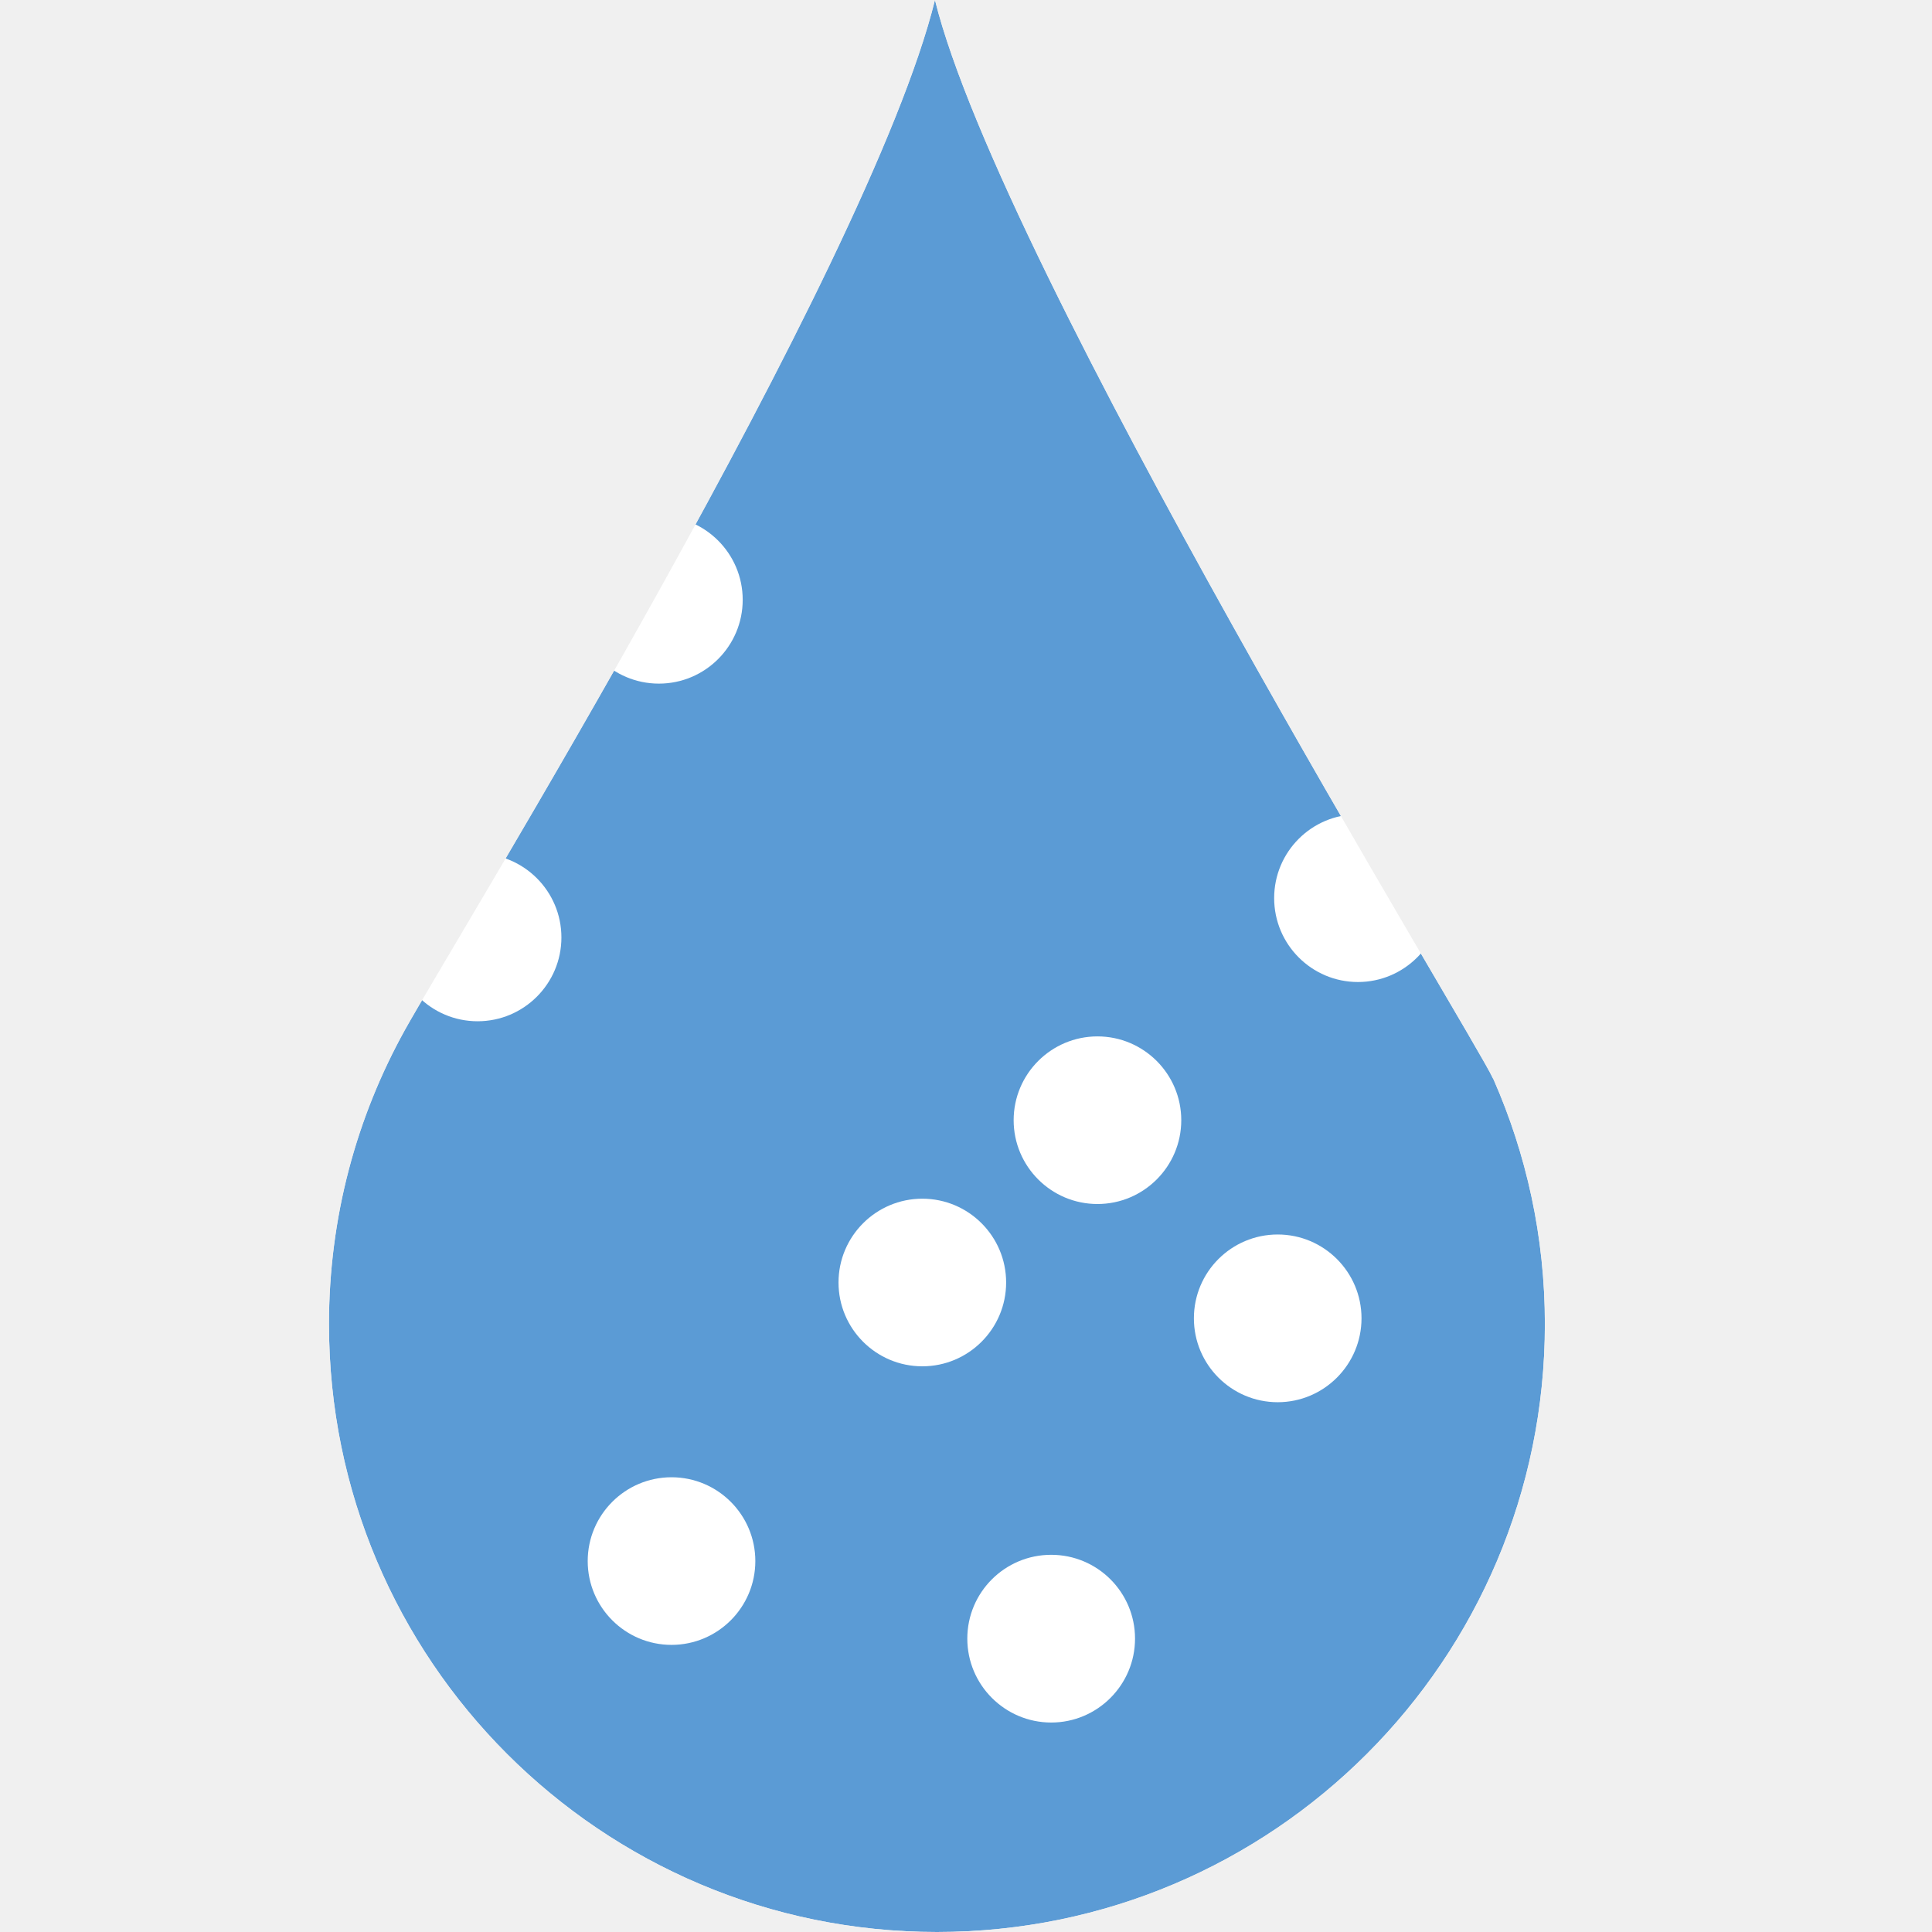
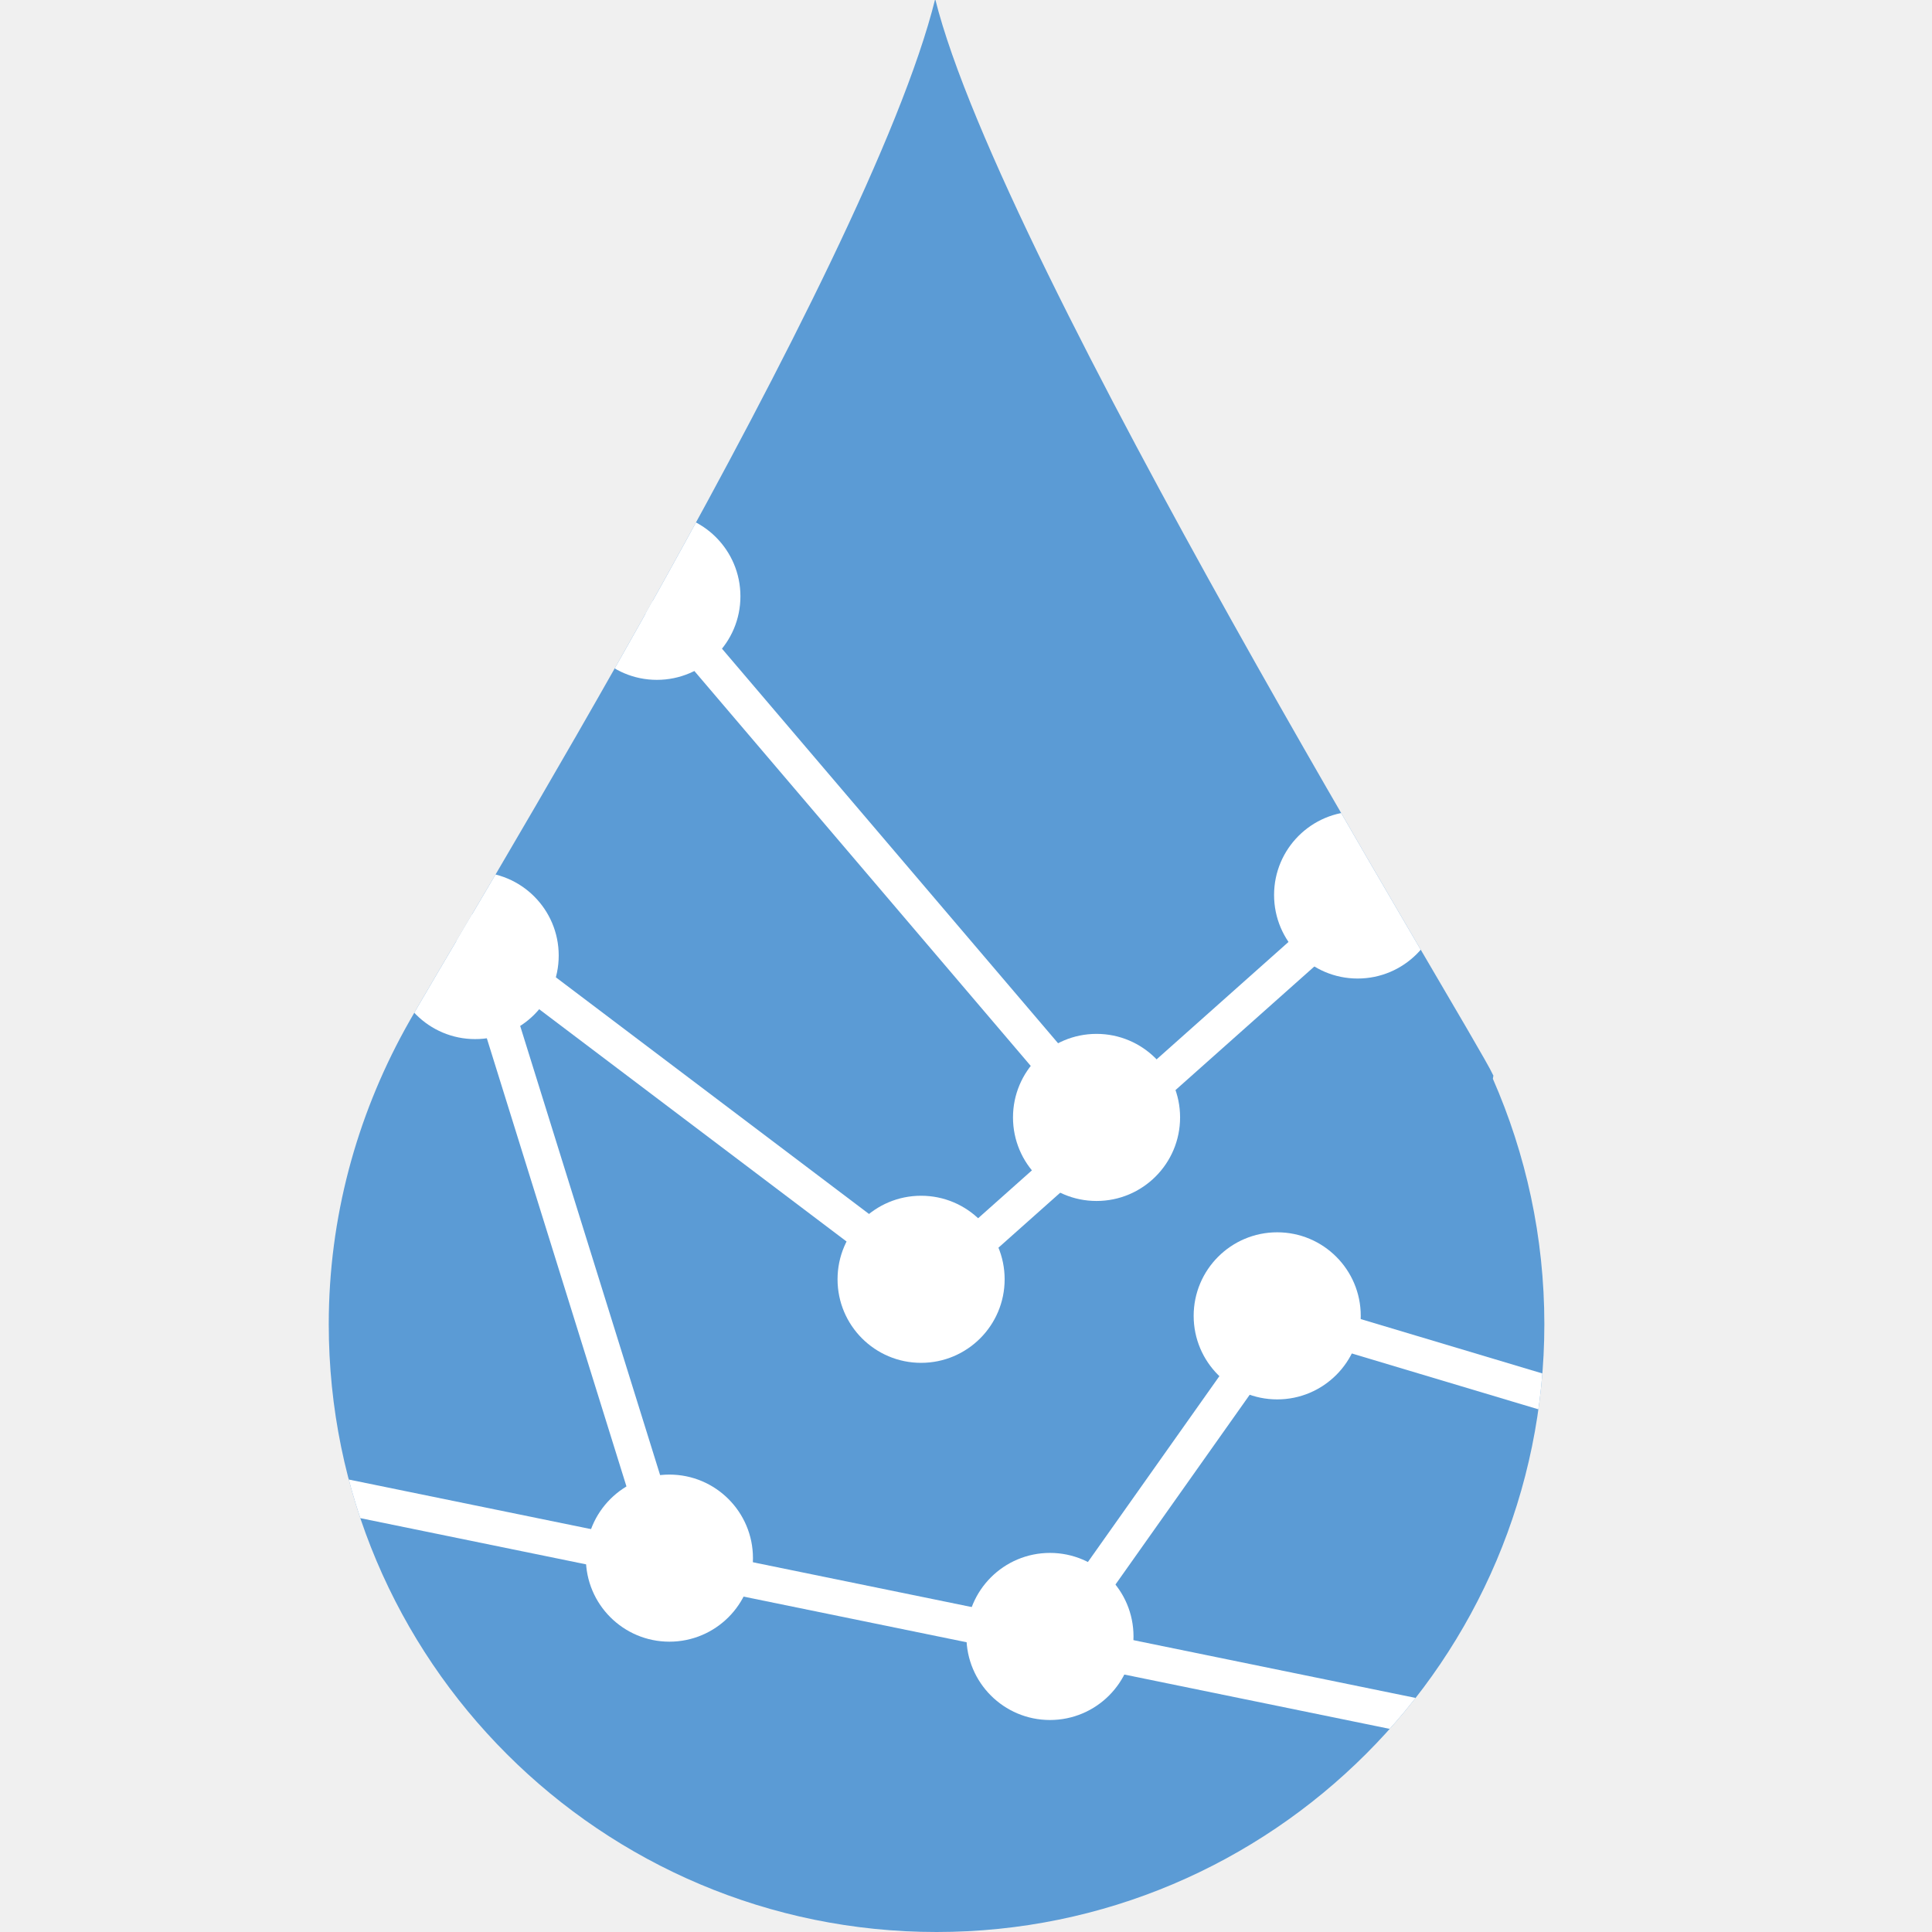
- <svg xmlns="http://www.w3.org/2000/svg" id="Layer_2" data-name="Layer 2" viewBox="0 0 185.11 185.11" version="1.1" width="185.11" height="185.11">
-   <defs id="defs1">
-     <style id="style1">
-       .cls-1 {
-         fill: #fff;
-       }
- 
-       .cls-2 {
-         fill: #5b9bd5;
-       }
-     </style>
-     <filter id="mask-powermask-path-effect26_inverse" style="color-interpolation-filters:sRGB" height="100" width="100" x="-50" y="-50">
-       <feColorMatrix id="mask-powermask-path-effect26_primitive1" values="1" type="saturate" result="fbSourceGraphic" />
-       <feColorMatrix id="mask-powermask-path-effect26_primitive2" values="-1 0 0 0 1 0 -1 0 0 1 0 0 -1 0 1 0 0 0 1 0 " in="fbSourceGraphic" />
-     </filter>
-     <mask maskUnits="userSpaceOnUse" id="mask26">
-       <path class="cls-2" d="m 111.98,103.4 c 0,0 0,-0.03 -0.05,-0.1 C 110.28,99.58 64.84,25.7 58.48,0 52.1,25.84 12.32,90.34 7.69,98.69 c -4.63,8.35 -7.27,17.95 -7.27,28.17 0,32.17 26.08,58.25 58.25,58.25 32.17,0 58.25,-26.08 58.25,-58.25 0,-8.35 -1.77,-16.28 -4.93,-23.46" id="path26" style="fill:#ffffff;fill-opacity:1" />
-     </mask>
+ <svg xmlns="http://www.w3.org/2000/svg" xmlns:xlink="http://www.w3.org/1999/xlink" viewBox="0 0 185 185">
+   <defs>
+     <clipPath id="cp1">
+       <path d="m143 103s0-0.03-0.05-0.1c-1.65-3.72-47.1-77.6-53.4-103-6.38 25.8-46.2 90.3-50.8 98.7s-7.27 18-7.27 28.2c0 32.2 26.1 58.2 58.2 58.2s58.2-26.1 58.2-58.2c0-8.35-1.77-16.3-4.93-23.5" />
+     </clipPath>
  </defs>
-   <g id="Layer_1-2" data-name="Layer 1" transform="translate(31.10028)" mask="url(#mask26)">
-     <g id="g22">
-       <path class="cls-2" d="m 111.98,103.4 c 0,0 0,-0.03 -0.05,-0.1 C 110.28,99.58 64.84,25.7 58.48,0 52.1,25.84 12.32,90.34 7.69,98.69 c -4.63,8.35 -7.27,17.95 -7.27,28.17 0,32.17 26.08,58.25 58.25,58.25 32.17,0 58.25,-26.08 58.25,-58.25 0,-8.35 -1.77,-16.28 -4.93,-23.46" id="path1" />
-       <path class="cls-1" x="49.54" y="43.83" width="3.42" height="72.63" transform="rotate(-40.28,51.24218,80.13603)" id="rect1" />
-       <path class="cls-1" x="49.66" y="98.44" width="67.65" height="3.42" transform="rotate(-42.2,83.49081,100.1465)" id="rect2" />
-       <path class="cls-1" x="51.79" y="99.45" width="3.42" height="108.51" transform="rotate(-78.45,53.49333,153.7052)" id="rect3" />
-       <path class="cls-1" x="21.66" y="84.56" width="3.42" height="66.51" transform="rotate(-17.28,23.37223,117.8115)" id="rect4" />
-       <path class="cls-1" x="61.57" y="139.73" width="38.12" height="3.42" transform="rotate(-54.73,80.62017,141.4404)" id="rect5" />
-       <path class="cls-1" x="103.44" y="114.2" width="3.42" height="31.99" transform="rotate(-74.33,105.1538,130.2013)" id="rect6" />
-       <path class="cls-1" x="34.25" y="79.38" width="3.42" height="53.93" transform="rotate(-52.19,35.97071,106.3468)" id="rect7" />
-       <path class="cls-1" d="m 80.58,107.33 c 0,3.61 -2.92,6.53 -6.53,6.53 -3.61,0 -6.53,-2.92 -6.53,-6.53 0,-3.61 2.92,-6.53 6.53,-6.53 3.61,0 6.53,2.92 6.53,6.53" id="path7" />
-       <path class="cls-1" d="m 74.05,115.36 c -4.43,0 -8.03,-3.6 -8.03,-8.03 0,-4.43 3.6,-8.03 8.03,-8.03 4.43,0 8.03,3.6 8.03,8.03 0,4.43 -3.6,8.03 -8.03,8.03 m 0,-13.06 c -2.77,0 -5.03,2.26 -5.03,5.03 0,2.77 2.26,5.03 5.03,5.03 2.77,0 5.03,-2.26 5.03,-5.03 0,-2.77 -2.26,-5.03 -5.03,-5.03" id="path8" />
-       <path class="cls-1" d="m 63.8,122.87 c 0,3.61 -2.93,6.53 -6.53,6.53 -3.6,0 -6.53,-2.92 -6.53,-6.53 0,-3.61 2.92,-6.53 6.53,-6.53 3.61,0 6.53,2.92 6.53,6.53" id="path9" />
-       <path class="cls-1" d="m 57.27,130.91 c -4.43,0 -8.03,-3.6 -8.03,-8.03 0,-4.43 3.6,-8.03 8.03,-8.03 4.43,0 8.03,3.6 8.03,8.03 0,4.43 -3.6,8.03 -8.03,8.03 m 0,-13.06 c -2.77,0 -5.03,2.26 -5.03,5.03 0,2.77 2.26,5.03 5.03,5.03 2.77,0 5.03,-2.26 5.03,-5.03 0,-2.77 -2.26,-5.03 -5.03,-5.03" id="path10" />
-       <path class="cls-1" d="m 21.19,89.82 c 0,3.61 -2.93,6.53 -6.53,6.53 -3.6,0 -6.53,-2.92 -6.53,-6.53 0,-3.61 2.92,-6.53 6.53,-6.53 3.61,0 6.53,2.92 6.53,6.53" id="path11" />
-       <path class="cls-1" d="m 14.66,97.85 c -4.43,0 -8.03,-3.6 -8.03,-8.03 0,-4.43 3.6,-8.03 8.03,-8.03 4.43,0 8.03,3.6 8.03,8.03 0,4.43 -3.6,8.03 -8.03,8.03 m 0,-13.06 c -2.77,0 -5.03,2.26 -5.03,5.03 0,2.77 2.26,5.03 5.03,5.03 2.77,0 5.03,-2.26 5.03,-5.03 0,-2.77 -2.26,-5.03 -5.03,-5.03" id="path12" />
-       <path class="cls-1" d="m 105.54,86.06 c 0,3.61 -2.93,6.53 -6.53,6.53 -3.6,0 -6.53,-2.92 -6.53,-6.53 0,-3.61 2.92,-6.53 6.53,-6.53 3.61,0 6.53,2.92 6.53,6.53" id="path13" />
-       <path class="cls-1" d="m 99.01,94.09 c -4.43,0 -8.03,-3.6 -8.03,-8.04 0,-4.44 3.6,-8.03 8.03,-8.03 4.43,0 8.03,3.6 8.03,8.03 0,4.43 -3.6,8.04 -8.03,8.04 m 0,-13.06 c -2.77,0 -5.03,2.26 -5.03,5.03 0,2.77 2.26,5.03 5.03,5.03 2.77,0 5.03,-2.26 5.03,-5.03 0,-2.77 -2.26,-5.03 -5.03,-5.03" id="path14" />
-       <path class="cls-1" d="m 39.78,149.57 c 0,3.61 -2.92,6.53 -6.53,6.53 -3.61,0 -6.53,-2.92 -6.53,-6.53 0,-3.61 2.92,-6.53 6.53,-6.53 3.61,0 6.53,2.92 6.53,6.53" id="path15" />
-       <path class="cls-1" d="m 33.24,157.6 c -4.43,0 -8.03,-3.6 -8.03,-8.03 0,-4.43 3.6,-8.03 8.03,-8.03 4.43,0 8.03,3.6 8.03,8.03 0,4.43 -3.6,8.03 -8.03,8.03 m 0,-13.06 c -2.77,0 -5.03,2.26 -5.03,5.03 0,2.77 2.26,5.03 5.03,5.03 2.77,0 5.03,-2.26 5.03,-5.03 0,-2.77 -2.26,-5.03 -5.03,-5.03" id="path16" />
-       <path class="cls-1" d="m 76.15,157 c 0,3.61 -2.93,6.53 -6.53,6.53 -3.6,0 -6.53,-2.92 -6.53,-6.53 0,-3.61 2.92,-6.53 6.53,-6.53 3.61,0 6.53,2.92 6.53,6.53" id="path17" />
-       <path class="cls-1" d="m 69.62,165.04 c -4.43,0 -8.04,-3.6 -8.04,-8.04 0,-4.44 3.6,-8.03 8.04,-8.03 4.44,0 8.03,3.6 8.03,8.03 0,4.43 -3.6,8.04 -8.03,8.04 m 0,-13.06 c -2.77,0 -5.03,2.26 -5.03,5.03 0,2.77 2.26,5.03 5.03,5.03 2.77,0 5.03,-2.26 5.03,-5.03 0,-2.77 -2.26,-5.03 -5.03,-5.03" id="path18" />
-       <path class="cls-1" d="m 97.85,126.32 c 0,3.61 -2.92,6.53 -6.53,6.53 -3.61,0 -6.53,-2.92 -6.53,-6.53 0,-3.61 2.92,-6.53 6.53,-6.53 3.61,0 6.53,2.92 6.53,6.53" id="path19" />
-       <path class="cls-1" d="m 91.32,134.35 c -4.43,0 -8.03,-3.6 -8.03,-8.04 0,-4.44 3.6,-8.03 8.03,-8.03 4.43,0 8.03,3.6 8.03,8.03 0,4.43 -3.6,8.04 -8.03,8.04 m 0,-13.06 c -2.77,0 -5.03,2.26 -5.03,5.03 0,2.77 2.26,5.03 5.03,5.03 2.77,0 5.03,-2.26 5.03,-5.03 0,-2.77 -2.26,-5.03 -5.03,-5.03" id="path20" />
-       <path class="cls-1" d="m 38.56,57.47 c 0,3.61 -2.92,6.53 -6.53,6.53 -3.61,0 -6.53,-2.92 -6.53,-6.53 0,-3.61 2.92,-6.53 6.53,-6.53 3.61,0 6.53,2.92 6.53,6.53" id="path21" />
-       <path class="cls-1" d="M 32.03,65.5 C 27.6,65.5 24,61.9 24,57.47 c 0,-4.43 3.6,-8.03 8.03,-8.03 4.43,0 8.03,3.6 8.03,8.03 0,4.43 -3.6,8.03 -8.03,8.03 m 0,-13.06 c -2.77,0 -5.03,2.26 -5.03,5.03 0,2.77 2.26,5.03 5.03,5.03 2.77,0 5.03,-2.26 5.03,-5.03 0,-2.77 -2.26,-5.03 -5.03,-5.03" id="path22" />
+   <g clip-path="url(#cp1)">
+     <rect width="185" height="185" fill="#5b9bd5" />
+     <circle id="p1" cx="105" cy="107" r="8" fill="#fff" />
+     <use transform="translate(-16.8 15.5)" xlink:href="#p1" />
+     <use transform="translate(25 -21.3)" xlink:href="#p1" />
+     <use transform="translate(-42.1 -49.9)" xlink:href="#p1" />
+     <use transform="translate(-59.5 -15.5)" xlink:href="#p1" />
+     <use transform="translate(-40.9 42.2)" xlink:href="#p1" />
+     <use transform="translate(-4.46 49.7)" xlink:href="#p1" />
+     <use transform="translate(17.3 19)" xlink:href="#p1" />
+     <g fill="none" stroke="#fff" stroke-width="3.4">
+       <path d="m62.8 57.3 43.1 50.6" />
+       <path d="m132 84.8-42.8 38.1-43.8-33.1 18.6 59.7" />
+       <path d="m31.4 143 106 21.7" />
+       <path d="m101 157 22-31.1 28.9 8.65" />
    </g>
  </g>
</svg>
